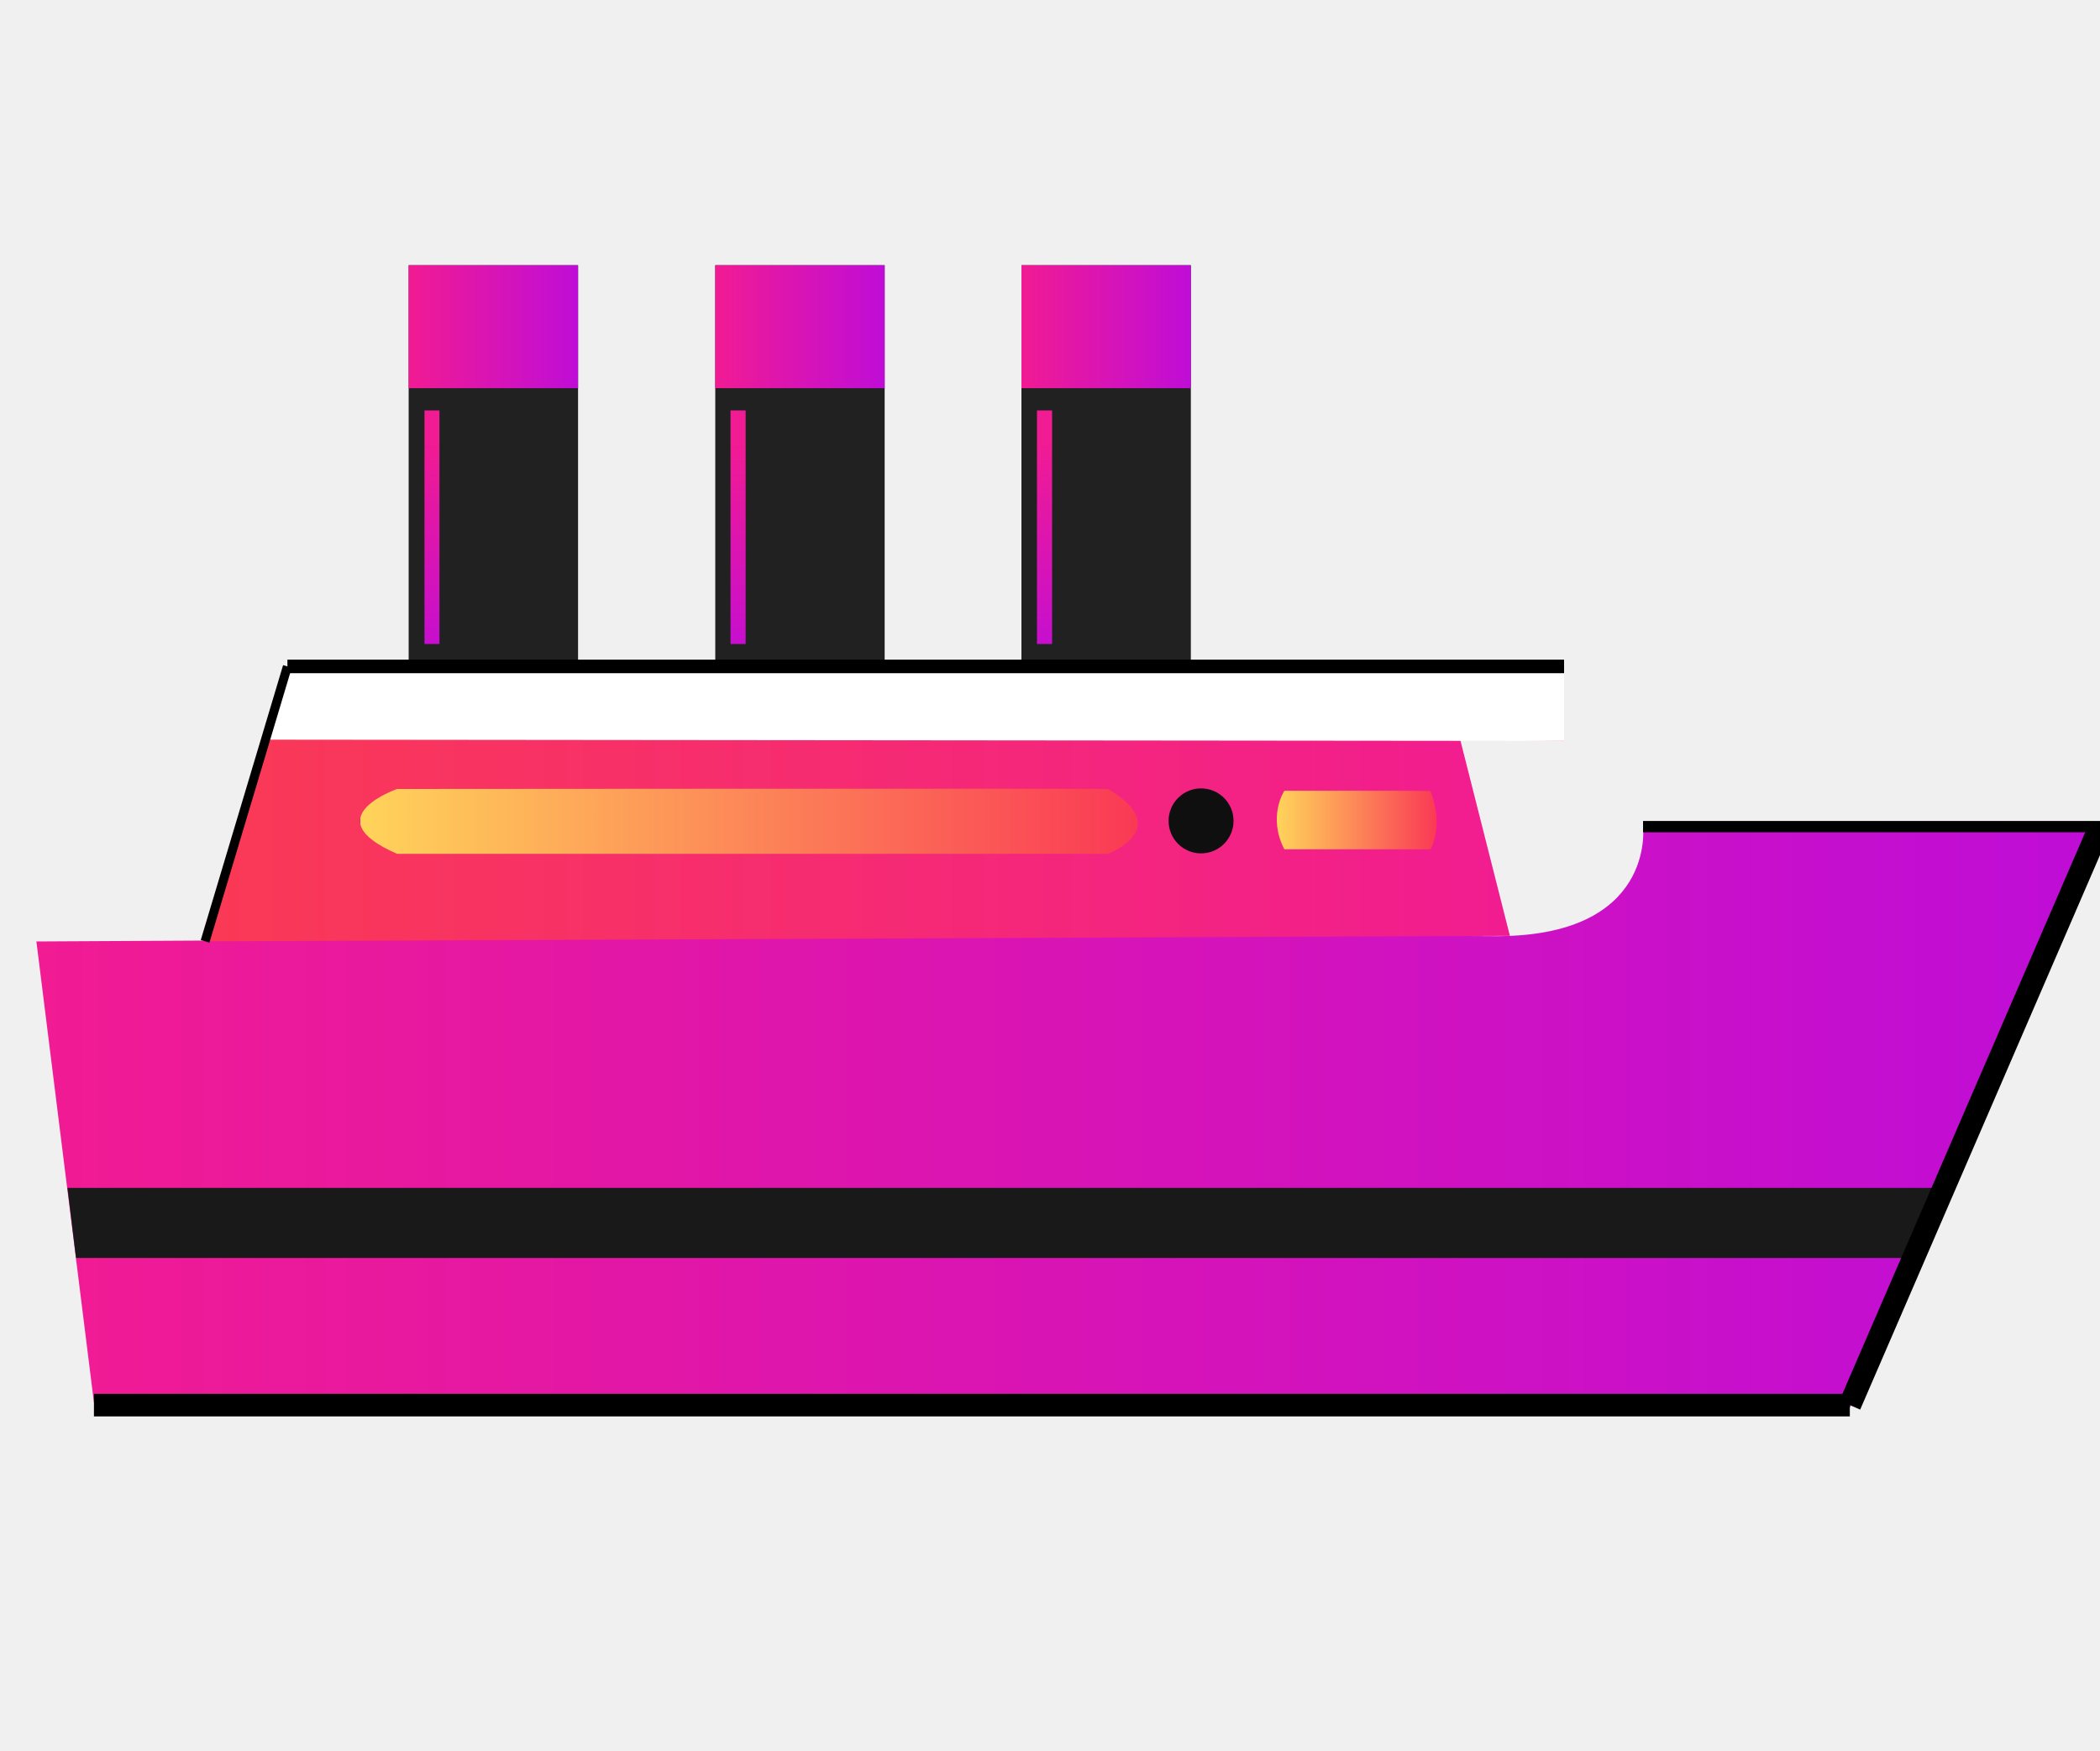
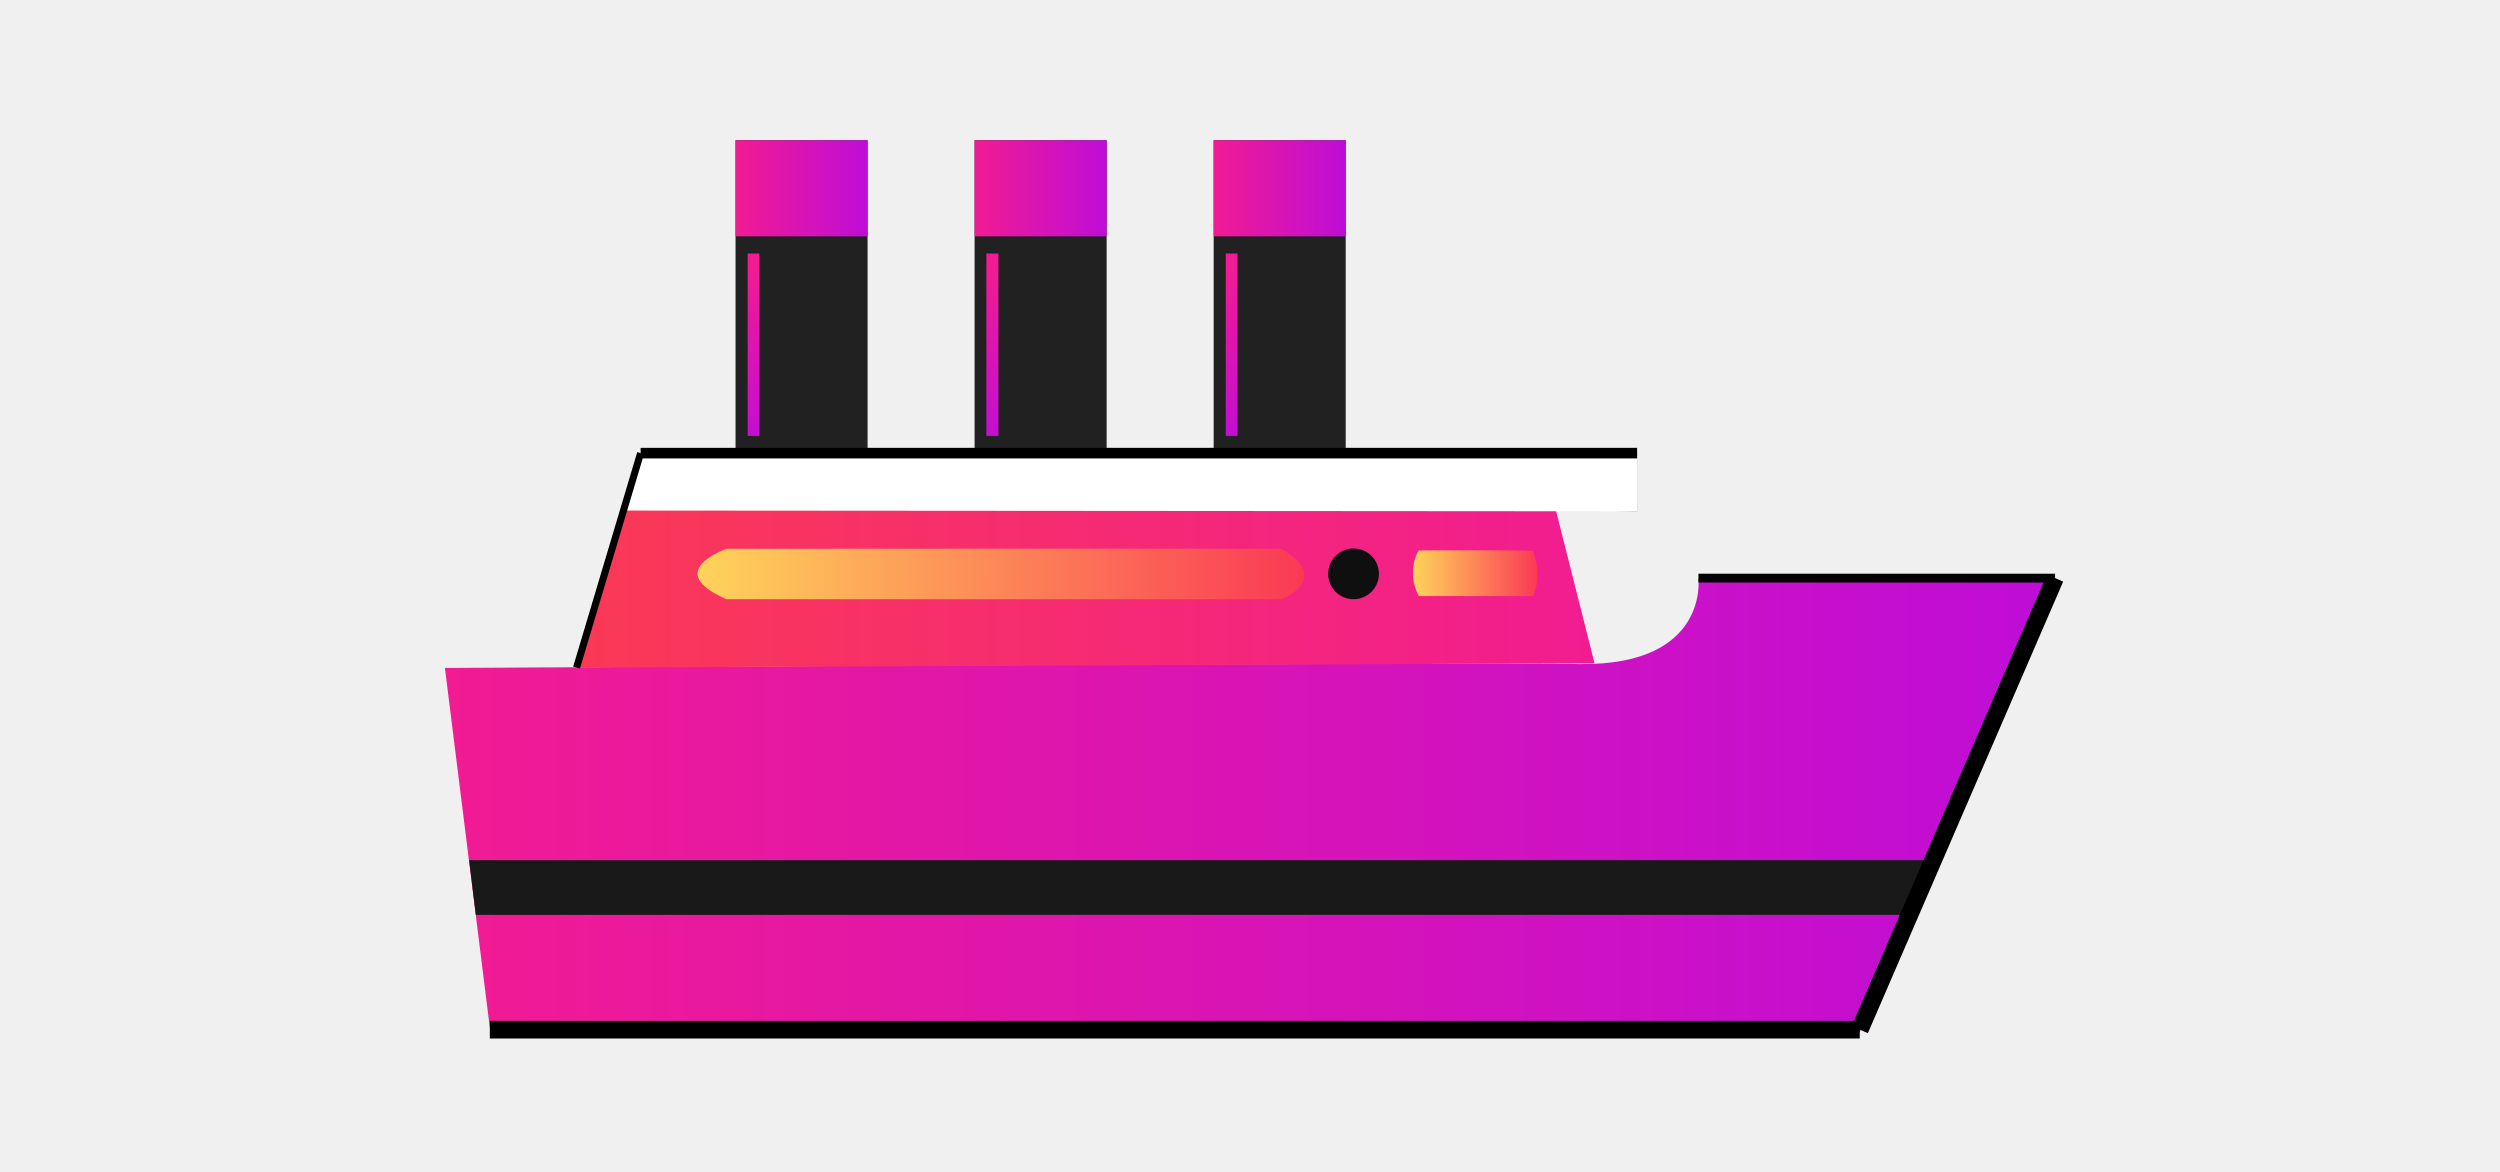
- <svg xmlns="http://www.w3.org/2000/svg" version="1.1" x="0px" y="0px" viewBox="0 0 1500 1250" style="enable-background:new 0 0 1500 1250;" xml:space="preserve">
+ <svg xmlns="http://www.w3.org/2000/svg" version="1.1" id="Calque_1" x="0px" y="0px" viewBox="0 0 640 300" style="enable-background:new 0 0 640 300;" xml:space="preserve">
  <style type="text/css">
	.st0{display:none;}
	.st1{display:inline;fill:url(#SVGID_1_);}
- 	.st2{display:inline;fill:url(#SVGID_2_);}
- 	.st3{display:inline;fill:none;stroke:#191919;stroke-width:3;stroke-miterlimit:10;}
- 	.st4{display:inline;fill:#126CD8;}
- 	.st5{display:inline;fill:url(#SVGID_3_);}
- 	.st6{display:inline;fill:url(#SVGID_4_);}
- 	.st7{display:inline;opacity:0.36;fill:none;stroke:#C4C4C4;stroke-width:3;stroke-miterlimit:10;}
- 	.st8{display:inline;fill:url(#SVGID_5_);}
- 	.st9{display:inline;fill:url(#SVGID_6_);}
- 	.st10{display:inline;fill:url(#SVGID_7_);}
- 	.st11{display:inline;fill:url(#SVGID_8_);}
- 	.st12{fill:url(#SVGID_9_);}
- 	.st13{fill:#191919;}
- 	.st14{fill:url(#SVGID_10_);}
- 	.st15{fill:#FFFFFF;}
+ 	.st2{fill:none;}
+ 	.st3{fill:url(#SVGID_2_);}
+ 	.st4{fill:#191919;}
+ 	.st5{fill:url(#SVGID_3_);}
+ 	.st6{fill:#FFFFFF;}
+ 	.st7{fill:url(#SVGID_4_);}
+ 	.st8{fill:#0F0F0F;}
+ 	.st9{fill:url(#SVGID_5_);}
+ 	.st10{fill:#212121;}
+ 	.st11{fill:url(#SVGID_6_);}
+ 	.st12{fill:url(#SVGID_7_);}
+ 	.st13{fill:url(#SVGID_8_);}
+ 	.st14{fill:url(#SVGID_9_);}
+ 	.st15{fill:url(#SVGID_10_);}
	.st16{fill:url(#SVGID_11_);}
- 	.st17{fill:#0F0F0F;}
- 	.st18{fill:url(#SVGID_12_);}
- 	.st19{fill:#212121;}
- 	.st20{fill:url(#SVGID_13_);}
- 	.st21{fill:url(#SVGID_14_);}
- 	.st22{fill:url(#SVGID_15_);}
- 	.st23{fill:url(#SVGID_16_);}
- 	.st24{fill:url(#SVGID_17_);}
- 	.st25{fill:url(#SVGID_18_);}
- 	.st26{fill:#0C0B0B;stroke:#000000;stroke-width:16.125;stroke-miterlimit:10;}
- 	.st27{fill:none;stroke:#000000;stroke-width:16.125;stroke-miterlimit:10;}
- 	.st28{fill:#110E0E;stroke:#000000;stroke-width:8.062;stroke-miterlimit:10;}
- 	.st29{fill:none;stroke:#000000;stroke-width:6.45;stroke-miterlimit:10;}
- 	.st30{fill:none;stroke:#000000;stroke-width:9.675;stroke-miterlimit:10;}
+ 	.st17{fill:none;stroke:#000000;stroke-width:4.509;stroke-miterlimit:10;}
+ 	.st18{fill:none;stroke:#000000;stroke-width:2.255;stroke-miterlimit:10;}
+ 	.st19{fill:none;stroke:#000000;stroke-width:1.804;stroke-miterlimit:10;}
+ 	.st20{fill:none;stroke:#000000;stroke-width:2.706;stroke-miterlimit:10;}
</style>
-   <g id="Calque_1" class="st0">
-     <linearGradient id="SVGID_1_" gradientUnits="userSpaceOnUse" x1="0" y1="625" x2="1500" y2="625">
+   <g id="Décor" class="st0">
+     <linearGradient id="SVGID_1_" gradientUnits="userSpaceOnUse" x1="-9.7" y1="152.05" x2="646.3" y2="152.05" gradientTransform="matrix(1 0 0 -1 0 302)">
      <stop offset="0" style="stop-color:#3B0063" />
      <stop offset="1" style="stop-color:#1B1464" />
    </linearGradient>
-     <rect class="st1" width="1500" height="1250" />
-     <linearGradient id="SVGID_2_" gradientUnits="userSpaceOnUse" x1="1404.432" y1="39.29" x2="1404.432" y2="39.29">
-       <stop offset="0" style="stop-color:#3B0063" />
-       <stop offset="1" style="stop-color:#1B1464" />
-     </linearGradient>
-     <path class="st2" d="M1404.4,39.3" />
+     <rect x="-9.7" y="-95.7" class="st1" width="656" height="491.3" />
  </g>
-   <g id="Calque_7" class="st0">
-     <path class="st3" d="M76.5,1014.1c0,0,60.3-63.4,135.6-55.4s121.2,72.2,202.9,55.4c81.6-16.7,101-53.7,182-56.1   c80.9-2.5,150.7,58.9,181.4,58.9c30.7,0,53-75.3,92-72.5" />
-     <path class="st3" d="M655.5,938.1c0,0,60.3-63.4,135.6-55.4s121.2,72.2,202.9,55.4c81.6-16.7,101-53.7,182-56.1   c80.9-2.5,150.7,58.9,181.4,58.9c30.7,0,53-75.3,92-72.5" />
-     <path class="st3" d="M76.5,829.1c0,0,60.3-63.4,135.6-55.4s121.2,72.2,202.9,55.4c81.6-16.7,101-53.7,182-56.1   c80.9-2.5,150.7,58.9,181.4,58.9c30.7,0,53-75.3,92-72.5" />
+   <g id="Calque_1_1_" class="st0">
+ </g>
+   <g id="fond_train">
+     <path class="st2" d="M180.6-12.3" />
  </g>
-   <g id="Calque_9" class="st0">
-     <rect y="782.4" class="st4" width="1500" height="199.1" />
-     <linearGradient id="SVGID_3_" gradientUnits="userSpaceOnUse" x1="1133.754" y1="903.897" x2="1236.998" y2="903.897">
-       <stop offset="0" style="stop-color:#F10093" />
-       <stop offset="1" style="stop-color:#BF004A" />
-     </linearGradient>
-     <path class="st5" d="M1136.4,894c-8.9,15.4,5.8,32.2,32.9,37.7c27.1,5.4,56.2-2.6,65.2-18c8.9-15.4-5.8-32.2-32.9-37.7   C1174.4,870.6,1145.3,878.7,1136.4,894z M1208.2,908.4c-4.1,7-17.4,10.7-29.7,8.2c-12.3-2.5-19.1-10.2-15-17.2s17.4-10.7,29.7-8.2   C1205.6,893.7,1212.3,901.4,1208.2,908.4z" />
-     <linearGradient id="SVGID_4_" gradientUnits="userSpaceOnUse" x1="1133.64" y1="895.908" x2="1236.884" y2="895.908">
-       <stop offset="0" style="stop-color:#F11B93" />
-       <stop offset="1" style="stop-color:#BF0DD7" />
-     </linearGradient>
-     <path class="st6" d="M1136.2,886.1c-8.9,15.4,5.8,32.2,32.9,37.7c27.1,5.4,56.2-2.6,65.2-18c8.9-15.4-5.8-32.2-32.9-37.7   C1174.3,862.6,1145.2,870.7,1136.2,886.1z M1208.1,900.4c-4.1,7-17.4,10.7-29.7,8.2c-12.3-2.5-19.1-10.2-15-17.2   c4.1-7,17.4-10.7,29.7-8.2C1205.5,885.7,1212.2,893.4,1208.1,900.4z" />
-     <path class="st7" d="M1190.2,916.9c0,0,23.6,0.9,33.5-14.2" />
-     <linearGradient id="SVGID_5_" gradientUnits="userSpaceOnUse" x1="234.188" y1="840.824" x2="337.432" y2="840.824">
-       <stop offset="0" style="stop-color:#F10093" />
-       <stop offset="1" style="stop-color:#BF004A" />
-     </linearGradient>
-     <path class="st8" d="M236.8,831c-8.9,15.4,5.8,32.2,32.9,37.7c27.1,5.4,56.2-2.6,65.2-18c8.9-15.4-5.8-32.2-32.9-37.7   C274.9,807.6,245.7,815.6,236.8,831z M308.7,845.3c-4.1,7-17.4,10.7-29.7,8.2s-19.1-10.2-15-17.2c4.1-7,17.4-10.7,29.7-8.2   C306,830.6,312.7,838.3,308.7,845.3z" />
-     <linearGradient id="SVGID_6_" gradientUnits="userSpaceOnUse" x1="234.075" y1="832.835" x2="337.319" y2="832.835">
-       <stop offset="0" style="stop-color:#F11B93" />
-       <stop offset="1" style="stop-color:#BF0DD7" />
-     </linearGradient>
-     <path class="st9" d="M236.7,823c-8.9,15.4,5.8,32.2,32.9,37.7c27.1,5.4,56.2-2.6,65.2-18c8.9-15.4-5.8-32.2-32.9-37.7   C274.8,799.6,245.6,807.6,236.7,823z M308.6,837.3c-4.1,7-17.4,10.7-29.7,8.2c-12.3-2.5-19.1-10.2-15-17.2   c4.1-7,17.4-10.7,29.7-8.2C305.9,822.6,312.6,830.3,308.6,837.3z" />
-     <path class="st7" d="M290.7,853.8c0,0,23.6,0.9,33.5-14.2" />
-     <linearGradient id="SVGID_7_" gradientUnits="userSpaceOnUse" x1="612.86" y1="917.769" x2="716.104" y2="917.769">
-       <stop offset="0" style="stop-color:#F10093" />
-       <stop offset="1" style="stop-color:#BF004A" />
-     </linearGradient>
-     <path class="st10" d="M615.5,907.9c-8.9,15.4,5.8,32.2,32.9,37.7c27.1,5.4,56.2-2.6,65.2-18c8.9-15.4-5.8-32.2-32.9-37.7   C653.5,884.5,624.4,892.5,615.5,907.9z M687.3,922.3c-4.1,7-17.4,10.7-29.7,8.2s-19.1-10.2-15-17.2c4.1-7,17.4-10.7,29.7-8.2   C684.7,907.6,691.4,915.3,687.3,922.3z" />
-     <linearGradient id="SVGID_8_" gradientUnits="userSpaceOnUse" x1="612.746" y1="909.781" x2="715.99" y2="909.781">
-       <stop offset="0" style="stop-color:#F11B93" />
-       <stop offset="1" style="stop-color:#BF0DD7" />
-     </linearGradient>
-     <path class="st11" d="M615.3,899.9c-8.9,15.4,5.8,32.2,32.9,37.7c27.1,5.4,56.2-2.6,65.2-18c8.9-15.4-5.8-32.2-32.9-37.7   C653.4,876.5,624.3,884.6,615.3,899.9z M687.2,914.3c-4.1,7-17.4,10.7-29.7,8.2c-12.3-2.5-19.1-10.2-15-17.2   c4.1-7,17.4-10.7,29.7-8.2C684.6,899.6,691.3,907.3,687.2,914.3z" />
-     <path class="st7" d="M669.3,930.8c0,0,23.6,0.9,33.5-14.2" />
-   </g>
-   <g id="Calque_3">
-     <linearGradient id="SVGID_9_" gradientUnits="userSpaceOnUse" x1="26" y1="797.806" x2="1500" y2="797.806">
-       <stop offset="0" style="stop-color:#F11B93" />
-       <stop offset="1" style="stop-color:#BF0DD7" />
-     </linearGradient>
-     <path class="st12" d="M26,672.3l41.1,329.2l1254.2,3.8L1500,590.3h-326.4c0,0,9.5,79.5-107.6,78.2C948.9,667.2,26,672.3,26,672.3z" />
-     <polygon class="st13" points="48.2,848.3 54.3,898.3 1367.1,898.3 1388.6,848.3  " />
-   </g>
-   <g id="Calque_4">
-     <linearGradient id="SVGID_10_" gradientUnits="userSpaceOnUse" x1="146.486" y1="574.036" x2="1117.198" y2="574.036">
-       <stop offset="0" style="stop-color:#BF0DD7" />
-       <stop offset="0" style="stop-color:#FA3955" />
-       <stop offset="1" style="stop-color:#F11B93" />
-     </linearGradient>
-     <polygon class="st14" points="146.5,672.2 189.6,528.2 205.3,475.9 1117.2,475.9 1117.2,529.1 1042.9,527.8 1078.5,668.3  " />
-     <polyline class="st15" points="189.2,528.2 1117.2,529.1 1117.2,475.9 204.5,475.9 189.6,528.2  " />
-     <linearGradient id="SVGID_11_" gradientUnits="userSpaceOnUse" x1="257.244" y1="586.457" x2="812.746" y2="586.457">
-       <stop offset="0" style="stop-color:#BF0DD7" />
-       <stop offset="0" style="stop-color:#FFD45A" />
-       <stop offset="1" style="stop-color:#FA3955" />
-     </linearGradient>
-     <path class="st16" d="M283.7,563.4c0,0-59.6,20.5-0.1,46.3c58.7,0,507.8,0,507.8,0s47.9-18,0-46.3   C724.9,563,283.7,563.4,283.7,563.4z" />
-     <circle class="st17" cx="857.9" cy="586.2" r="23.2" />
-     <linearGradient id="SVGID_12_" gradientUnits="userSpaceOnUse" x1="911.911" y1="585.56" x2="1026.116" y2="585.56">
-       <stop offset="0" style="stop-color:#BF0DD7" />
-       <stop offset="0" style="stop-color:#FFD45A" />
-       <stop offset="1" style="stop-color:#FA3955" />
-     </linearGradient>
-     <path class="st18" d="M917.4,564.7c0,0-12.2,18.3,0,41.8c12.1,0,104.4,0,104.4,0s9.8-16.3,0-41.6   C1008.1,564.5,917.4,564.7,917.4,564.7z" />
-   </g>
-   <g id="Calque_6">
-     <rect x="291.9" y="189.4" class="st19" width="121" height="286.4" />
-     <linearGradient id="SVGID_13_" gradientUnits="userSpaceOnUse" x1="291.948" y1="233.291" x2="412.93" y2="233.291">
-       <stop offset="0" style="stop-color:#F11B93" />
-       <stop offset="1" style="stop-color:#BF0DD7" />
-     </linearGradient>
-     <rect x="291.9" y="189.4" class="st20" width="121" height="87.8" />
-     <rect x="510.9" y="189.4" class="st19" width="121" height="286.4" />
-     <linearGradient id="SVGID_14_" gradientUnits="userSpaceOnUse" x1="510.861" y1="233.291" x2="631.842" y2="233.291">
-       <stop offset="0" style="stop-color:#F11B93" />
-       <stop offset="1" style="stop-color:#BF0DD7" />
-     </linearGradient>
-     <rect x="510.9" y="189.4" class="st21" width="121" height="87.8" />
-     <rect x="729.6" y="189.4" class="st19" width="121" height="286.4" />
-     <linearGradient id="SVGID_15_" gradientUnits="userSpaceOnUse" x1="729.581" y1="233.291" x2="850.562" y2="233.291">
-       <stop offset="0" style="stop-color:#F11B93" />
-       <stop offset="1" style="stop-color:#BF0DD7" />
-     </linearGradient>
-     <rect x="729.6" y="189.4" class="st22" width="121" height="87.8" />
-     <linearGradient id="SVGID_16_" gradientUnits="userSpaceOnUse" x1="361.854" y1="-1552305.625" x2="528.647" y2="-1552305.625" gradientTransform="matrix(0 1 1.332831e-04 0 515.4474 -68.7398)">
-       <stop offset="0" style="stop-color:#F11B93" />
-       <stop offset="1" style="stop-color:#BF0DD7" />
-     </linearGradient>
-     <polygon class="st23" points="313.9,459.9 313.9,293.1 303.2,293.1 303.2,459.9  " />
-     <linearGradient id="SVGID_17_" gradientUnits="userSpaceOnUse" x1="361.854" y1="87873.453" x2="528.647" y2="87873.453" gradientTransform="matrix(0 1 1.332831e-04 0 515.4474 -68.7398)">
-       <stop offset="0" style="stop-color:#F11B93" />
-       <stop offset="1" style="stop-color:#BF0DD7" />
-     </linearGradient>
-     <polygon class="st24" points="532.6,459.9 532.6,293.1 521.8,293.1 521.8,459.9  " />
-     <linearGradient id="SVGID_18_" gradientUnits="userSpaceOnUse" x1="361.854" y1="1730807" x2="528.647" y2="1730807" gradientTransform="matrix(0 1 1.332831e-04 0 515.4474 -68.7398)">
-       <stop offset="0" style="stop-color:#F11B93" />
-       <stop offset="1" style="stop-color:#BF0DD7" />
-     </linearGradient>
-     <polygon class="st25" points="751.5,459.9 751.5,293.1 740.7,293.1 740.7,459.9  " />
-   </g>
-   <g id="Calque_5">
-     <line class="st26" x1="67.1" y1="1003.4" x2="1321.3" y2="1003.4" />
-     <line class="st27" x1="1321.3" y1="1003.4" x2="1500" y2="590.3" />
-     <line class="st28" x1="1500" y1="590.3" x2="1173.6" y2="590.3" />
-     <line class="st29" x1="146.5" y1="672.2" x2="205.3" y2="475.9" />
-     <line class="st30" x1="1117.2" y1="475.9" x2="205.3" y2="475.9" />
+   <g>
+     <g id="Calque_3">
+       <linearGradient id="SVGID_2_" gradientUnits="userSpaceOnUse" x1="113.895" y1="95.943" x2="526.105" y2="95.943" gradientTransform="matrix(1 0 0 -1 0 302)">
+         <stop offset="0" style="stop-color:#F11B93" />
+         <stop offset="1" style="stop-color:#BF0DD7" />
+       </linearGradient>
+       <path class="st3" d="M113.9,171l11.5,92.1l350.7,1.1l50-116.1h-91.3c0,0,2.7,22.2-30.1,21.9C372,169.5,113.9,171,113.9,171z" />
+       <polygon class="st4" points="120.1,220.2 121.8,234.2 488.9,234.2 495,220.2   " />
+     </g>
+     <g id="Calque_4">
+       <linearGradient id="SVGID_3_" gradientUnits="userSpaceOnUse" x1="147.594" y1="158.516" x2="419.053" y2="158.516" gradientTransform="matrix(1 0 0 -1 0 302)">
+         <stop offset="0" style="stop-color:#BF0DD7" />
+         <stop offset="0" style="stop-color:#FA3955" />
+         <stop offset="1" style="stop-color:#F11B93" />
+       </linearGradient>
+       <polygon class="st5" points="147.6,170.9 159.6,130.7 164,116 419.1,116 419.1,130.9 398.3,130.6 408.2,169.8   " />
+       <polyline class="st6" points="159.5,130.7 419.1,130.9 419.1,116 163.8,116 159.6,130.7   " />
+       <linearGradient id="SVGID_4_" gradientUnits="userSpaceOnUse" x1="178.546" y1="155.045" x2="333.896" y2="155.045" gradientTransform="matrix(1 0 0 -1 0 302)">
+         <stop offset="0" style="stop-color:#BF0DD7" />
+         <stop offset="0" style="stop-color:#FFD45A" />
+         <stop offset="1" style="stop-color:#FA3955" />
+       </linearGradient>
+       <path class="st7" d="M186,140.5c0,0-16.7,5.7,0,12.9c16.4,0,142,0,142,0s13.4-5,0-12.9C309.3,140.4,186,140.5,186,140.5z" />
+       <circle class="st8" cx="346.5" cy="146.9" r="6.5" />
+       <linearGradient id="SVGID_5_" gradientUnits="userSpaceOnUse" x1="361.662" y1="155.293" x2="393.592" y2="155.293" gradientTransform="matrix(1 0 0 -1 0 302)">
+         <stop offset="0" style="stop-color:#BF0DD7" />
+         <stop offset="0" style="stop-color:#FFD45A" />
+         <stop offset="1" style="stop-color:#FA3955" />
+       </linearGradient>
+       <path class="st9" d="M363.2,140.9c0,0-3.4,5.1,0,11.7c3.4,0,29.2,0,29.2,0s2.7-4.6,0-11.6C388.5,140.8,363.2,140.9,363.2,140.9z" />
+     </g>
+     <g id="Calque_6_1_">
+       <rect x="188.3" y="35.9" class="st10" width="33.8" height="80.1" />
+       <linearGradient id="SVGID_6_" gradientUnits="userSpaceOnUse" x1="188.255" y1="253.808" x2="222.093" y2="253.808" gradientTransform="matrix(1 0 0 -1 0 302)">
+         <stop offset="0" style="stop-color:#F11B93" />
+         <stop offset="1" style="stop-color:#BF0DD7" />
+       </linearGradient>
+       <rect x="188.3" y="35.9" class="st11" width="33.8" height="24.6" />
+       <rect x="249.5" y="35.9" class="st10" width="33.8" height="80.1" />
+       <linearGradient id="SVGID_7_" gradientUnits="userSpaceOnUse" x1="249.499" y1="253.808" x2="283.337" y2="253.808" gradientTransform="matrix(1 0 0 -1 0 302)">
+         <stop offset="0" style="stop-color:#F11B93" />
+         <stop offset="1" style="stop-color:#BF0DD7" />
+       </linearGradient>
+       <rect x="249.5" y="35.9" class="st12" width="33.8" height="24.6" />
+       <rect x="310.7" y="35.9" class="st10" width="33.8" height="80.1" />
+       <linearGradient id="SVGID_8_" gradientUnits="userSpaceOnUse" x1="310.659" y1="253.808" x2="344.498" y2="253.808" gradientTransform="matrix(1 0 0 -1 0 302)">
+         <stop offset="0" style="stop-color:#F11B93" />
+         <stop offset="1" style="stop-color:#BF0DD7" />
+       </linearGradient>
+       <rect x="310.7" y="35.9" class="st13" width="33.8" height="24.6" />
+       <linearGradient id="SVGID_9_" gradientUnits="userSpaceOnUse" x1="203.655" y1="1827659.625" x2="250.301" y2="1827659.625" gradientTransform="matrix(0 1 -1.332831e-04 0 436.5075 -138.7398)">
+         <stop offset="0" style="stop-color:#F11B93" />
+         <stop offset="1" style="stop-color:#BF0DD7" />
+       </linearGradient>
+       <polygon class="st14" points="194.4,111.6 194.4,64.9 191.4,64.9 191.4,111.6   " />
+       <linearGradient id="SVGID_10_" gradientUnits="userSpaceOnUse" x1="203.655" y1="1368889.625" x2="250.301" y2="1368889.625" gradientTransform="matrix(0 1 -1.332831e-04 0 436.5075 -138.7398)">
+         <stop offset="0" style="stop-color:#F11B93" />
+         <stop offset="1" style="stop-color:#BF0DD7" />
+       </linearGradient>
+       <polygon class="st15" points="255.6,111.6 255.6,64.9 252.5,64.9 252.5,111.6   " />
+       <linearGradient id="SVGID_11_" gradientUnits="userSpaceOnUse" x1="203.655" y1="909595" x2="250.301" y2="909595" gradientTransform="matrix(0 1 -1.332831e-04 0 436.5075 -138.7398)">
+         <stop offset="0" style="stop-color:#F11B93" />
+         <stop offset="1" style="stop-color:#BF0DD7" />
+       </linearGradient>
+       <polygon class="st16" points="316.8,111.6 316.8,64.9 313.8,64.9 313.8,111.6   " />
+     </g>
+     <g id="Calque_5">
+       <line class="st17" x1="125.4" y1="263.6" x2="476.1" y2="263.6" />
+       <line class="st17" x1="476.1" y1="263.6" x2="526.1" y2="148" />
+       <line class="st18" x1="526.1" y1="148" x2="434.8" y2="148" />
+       <line class="st19" x1="147.6" y1="170.9" x2="164" y2="116" />
+       <line class="st20" x1="419.1" y1="116" x2="164" y2="116" />
+     </g>
  </g>
</svg>
